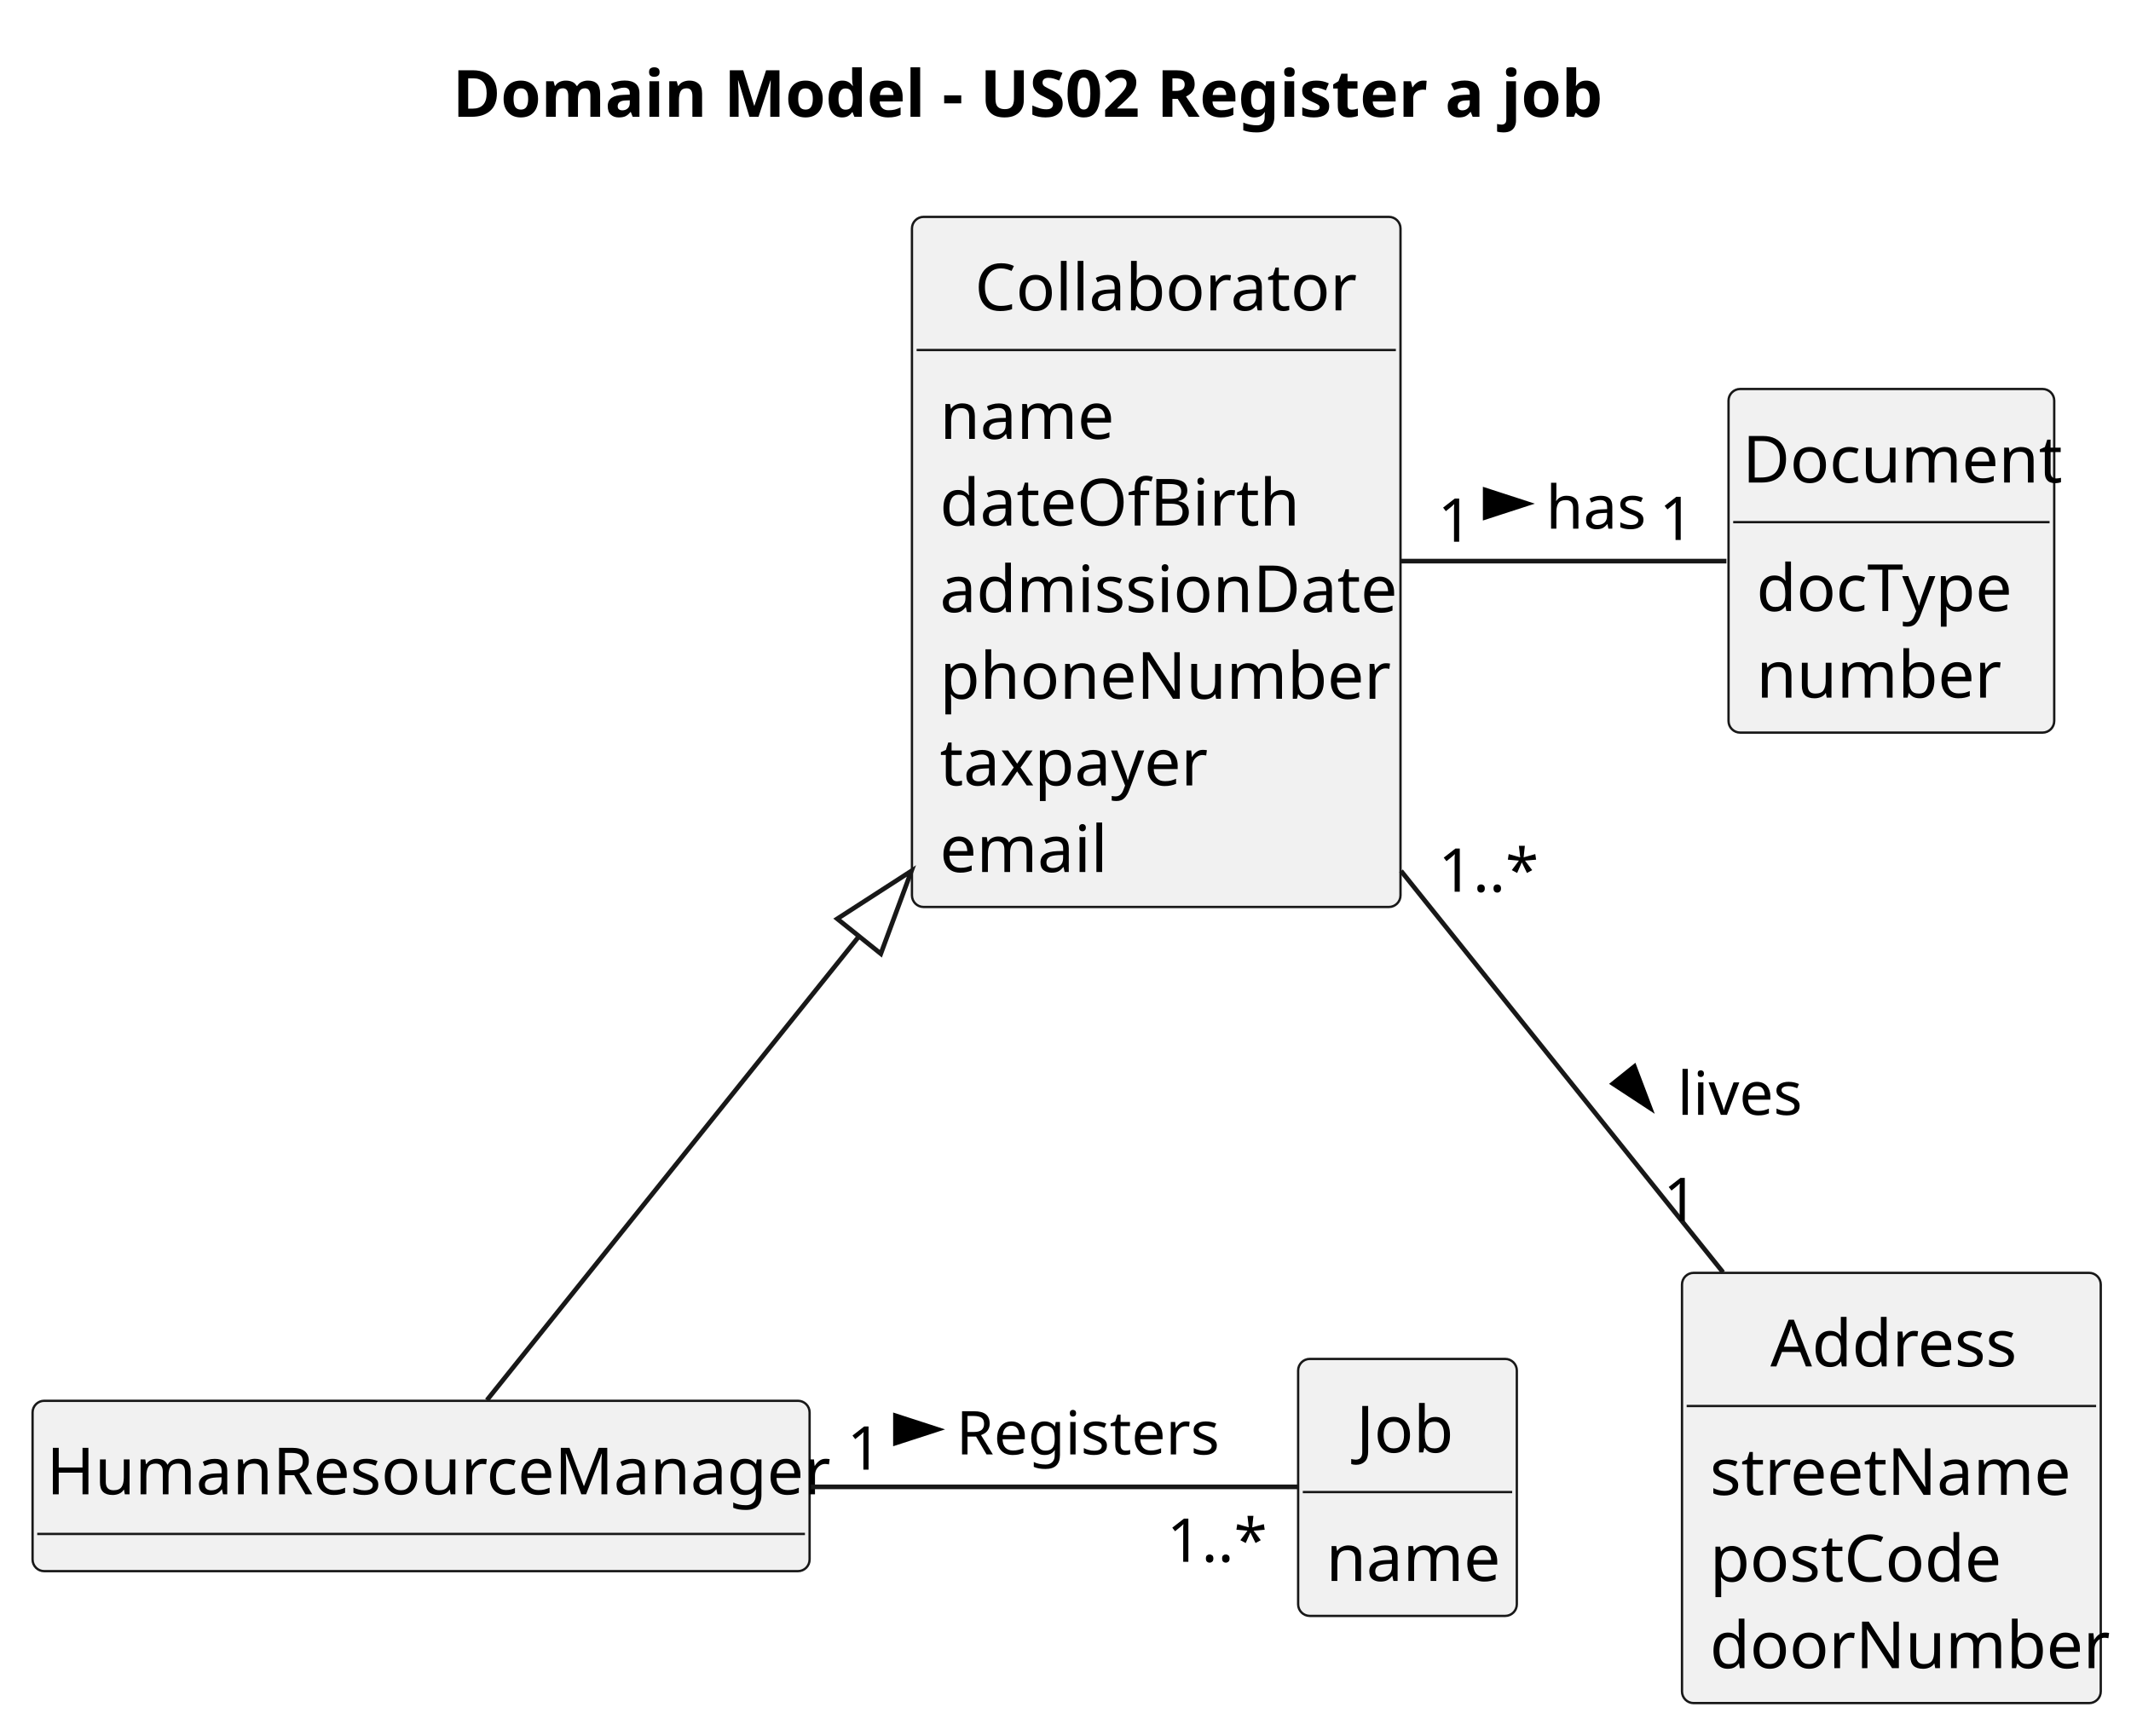
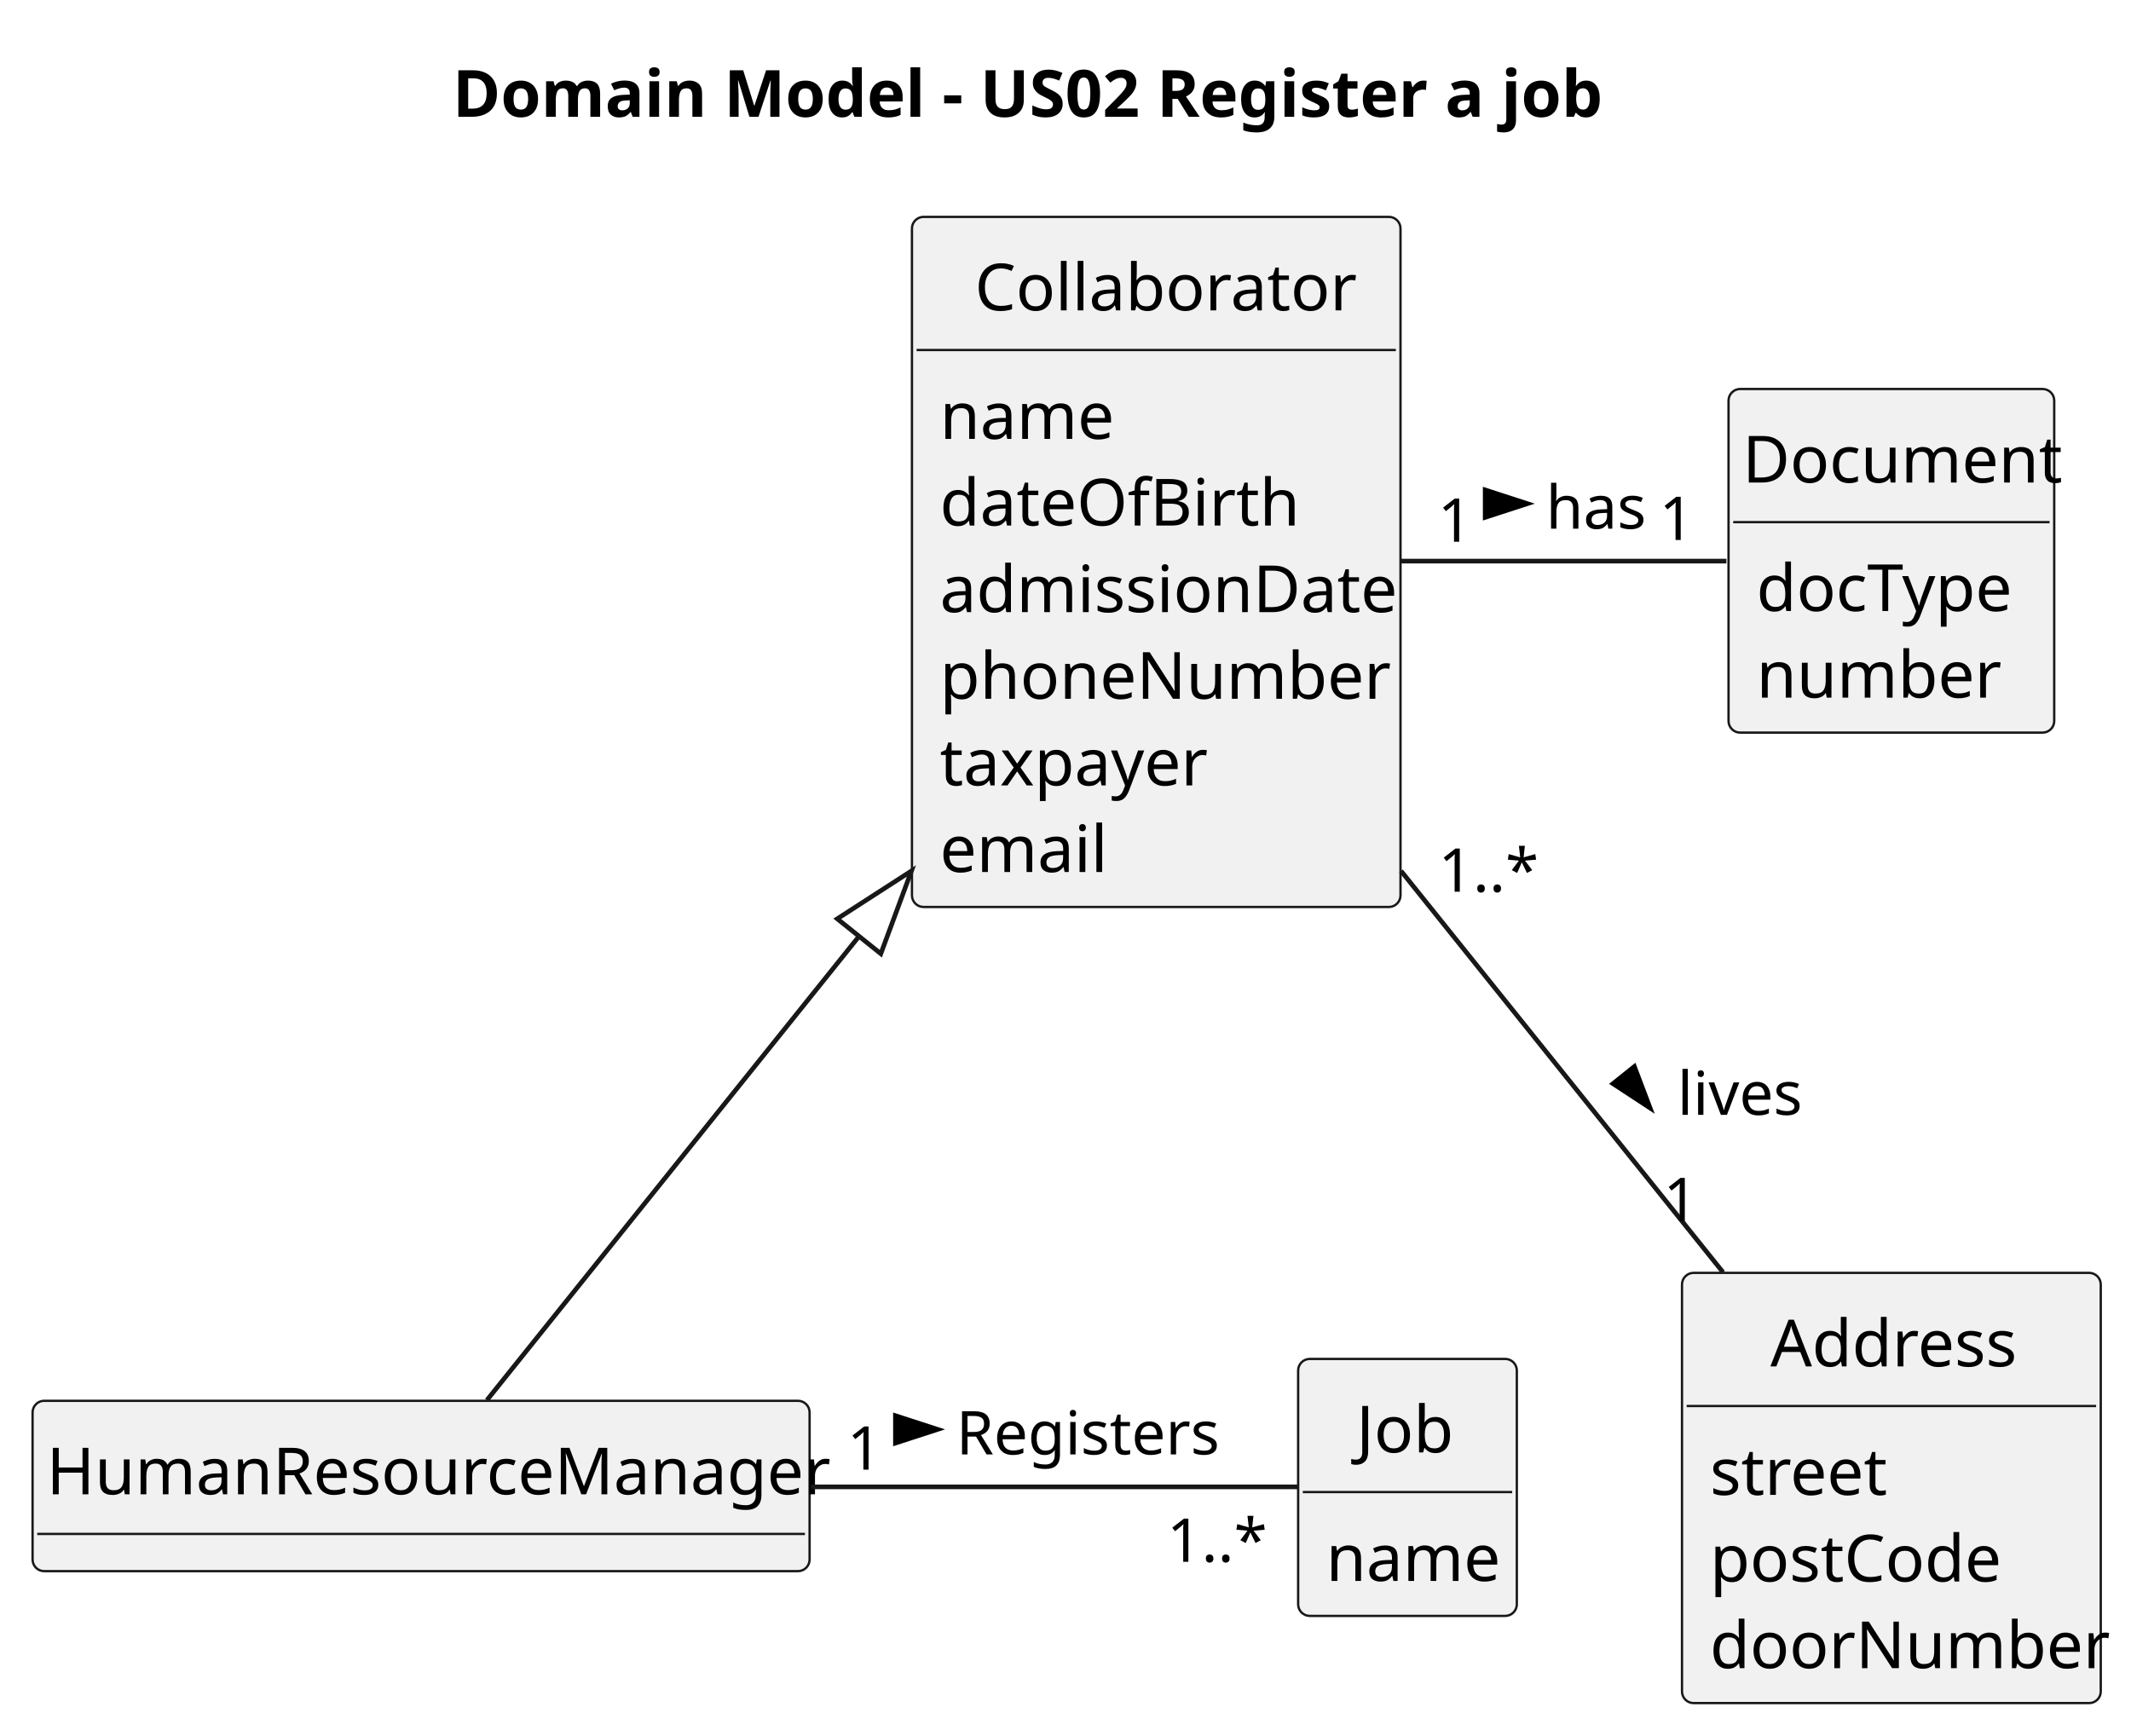
<svg xmlns="http://www.w3.org/2000/svg" contentStyleType="text/css" height="373px" preserveAspectRatio="none" style="width:458px;height:373px;background:#FFFFFF;" version="1.1" viewBox="0 0 458 373" width="458px" zoomAndPan="magnify">
  <defs />
  <g>
    <text fill="#000000" font-family="sans-serif" font-size="14" font-weight="bold" lengthAdjust="spacing" textLength="250" x="97.25" y="25.107">Domain Model - US02 Register a job</text>
    <g id="elem_HumanResourceManager">
      <rect codeLine="10" fill="#F1F1F1" height="36.621" id="HumanResourceManager" rx="2.5" ry="2.5" style="stroke:#181818;stroke-width:0.5;" width="167" x="7" y="301.121" />
      <text fill="#000000" font-family="sans-serif" font-size="14" lengthAdjust="spacing" textLength="161" x="10" y="321.228">HumanResourceManager</text>
      <line style="stroke:#181818;stroke-width:0.5;" x1="8" x2="173" y1="329.742" y2="329.742" />
    </g>
    <g id="elem_Collaborator">
      <rect codeLine="13" fill="#F1F1F1" height="148.348" id="Collaborator" rx="2.5" ry="2.5" style="stroke:#181818;stroke-width:0.5;" width="105" x="196" y="46.621" />
      <text fill="#000000" font-family="sans-serif" font-size="14" lengthAdjust="spacing" textLength="78" x="209.5" y="66.728">Collaborator</text>
      <line style="stroke:#181818;stroke-width:0.5;" x1="197" x2="300" y1="75.242" y2="75.242" />
      <text fill="#000000" font-family="sans-serif" font-size="14" lengthAdjust="spacing" textLength="35" x="202" y="94.35">name</text>
      <text fill="#000000" font-family="sans-serif" font-size="14" lengthAdjust="spacing" textLength="72" x="202" y="112.971">dateOfBirth</text>
      <text fill="#000000" font-family="sans-serif" font-size="14" lengthAdjust="spacing" textLength="93" x="202" y="131.592">admissionDate</text>
      <text fill="#000000" font-family="sans-serif" font-size="14" lengthAdjust="spacing" textLength="89" x="202" y="150.213">phoneNumber</text>
      <text fill="#000000" font-family="sans-serif" font-size="14" lengthAdjust="spacing" textLength="54" x="202" y="168.834">taxpayer</text>
      <text fill="#000000" font-family="sans-serif" font-size="14" lengthAdjust="spacing" textLength="33" x="202" y="187.455">email</text>
    </g>
    <g id="elem_Document">
      <rect codeLine="22" fill="#F1F1F1" height="73.863" id="Document" rx="2.5" ry="2.5" style="stroke:#181818;stroke-width:0.5;" width="70" x="371.5" y="83.621" />
      <text fill="#000000" font-family="sans-serif" font-size="14" lengthAdjust="spacing" textLength="64" x="374.5" y="103.728">Document</text>
      <line style="stroke:#181818;stroke-width:0.5;" x1="372.5" x2="440.5" y1="112.242" y2="112.242" />
      <text fill="#000000" font-family="sans-serif" font-size="14" lengthAdjust="spacing" textLength="55" x="377.5" y="131.35">docType</text>
      <text fill="#000000" font-family="sans-serif" font-size="14" lengthAdjust="spacing" textLength="48" x="377.5" y="149.971">number</text>
    </g>
    <g id="elem_Address">
      <rect codeLine="27" fill="#F1F1F1" height="92.484" id="Address" rx="2.5" ry="2.5" style="stroke:#181818;stroke-width:0.5;" width="90" x="361.5" y="273.621" />
      <text fill="#000000" font-family="sans-serif" font-size="14" lengthAdjust="spacing" textLength="52" x="380.5" y="293.728">Address</text>
      <line style="stroke:#181818;stroke-width:0.5;" x1="362.5" x2="450.5" y1="302.242" y2="302.242" />
-       <text fill="#000000" font-family="sans-serif" font-size="14" lengthAdjust="spacing" textLength="72" x="367.5" y="321.35">streetName</text>
+       <text fill="#000000" font-family="sans-serif" font-size="14" lengthAdjust="spacing" textLength="72" x="367.5" y="321.35">street</text>
      <text fill="#000000" font-family="sans-serif" font-size="14" lengthAdjust="spacing" textLength="61" x="367.5" y="339.971">postCode</text>
      <text fill="#000000" font-family="sans-serif" font-size="14" lengthAdjust="spacing" textLength="78" x="367.5" y="358.592">doorNumber</text>
    </g>
    <g id="elem_Job">
      <rect codeLine="33" fill="#F1F1F1" height="55.242" id="Job" rx="2.5" ry="2.5" style="stroke:#181818;stroke-width:0.5;" width="47" x="279" y="292.121" />
      <text fill="#000000" font-family="sans-serif" font-size="14" lengthAdjust="spacing" textLength="22" x="291.5" y="312.228">Job</text>
      <line style="stroke:#181818;stroke-width:0.5;" x1="280" x2="325" y1="320.742" y2="320.742" />
      <text fill="#000000" font-family="sans-serif" font-size="14" lengthAdjust="spacing" textLength="35" x="285" y="339.85">name</text>
    </g>
    <g id="link_Collaborator_Document">
      <path codeLine="37" d="M301.11,120.621 C324.09,120.621 350.44,120.621 371.04,120.621 " fill="none" id="Collaborator-Document" style="stroke:#181818;stroke-width:1.0;" />
      <polygon fill="#000000" points="328.25,108.267,319.205,105.328,319.205,111.206,328.25,108.267" style="stroke:#000000;stroke-width:1.0;" />
      <text fill="#000000" font-family="sans-serif" font-size="13" lengthAdjust="spacing" textLength="21" x="332.25" y="113.649">has</text>
      <text fill="#000000" font-family="sans-serif" font-size="13" lengthAdjust="spacing" textLength="7" x="309" y="116.45">1</text>
      <text fill="#000000" font-family="sans-serif" font-size="13" lengthAdjust="spacing" textLength="7" x="356.613" y="116.07">1</text>
    </g>
    <g id="link_Collaborator_Address">
      <path codeLine="39" d="M301.11,187.221 C323.82,215.541 349.82,247.951 370.32,273.501 " fill="none" id="Collaborator-Address" style="stroke:#181818;stroke-width:1.0;" />
      <polygon fill="#000000" points="354.629,238.167,351.261,229.272,346.676,232.95,354.629,238.167" style="stroke:#000000;stroke-width:1.0;" />
      <text fill="#000000" font-family="sans-serif" font-size="13" lengthAdjust="spacing" textLength="25" x="360.5" y="239.649">lives</text>
      <text fill="#000000" font-family="sans-serif" font-size="13" lengthAdjust="spacing" textLength="20" x="309.132" y="191.69">1..*</text>
      <text fill="#000000" font-family="sans-serif" font-size="13" lengthAdjust="spacing" textLength="7" x="357.492" y="262.493">1</text>
    </g>
    <g id="link_Collaborator_HumanResourceManager">
      <path codeLine="41" d="M184.628,201.262 C152.488,241.332 125.03,275.571 104.65,300.981 " fill="none" id="Collaborator-backto-HumanResourceManager" style="stroke:#181818;stroke-width:1.0;" />
      <polygon fill="none" points="195.89,187.221,179.947,197.508,189.308,205.017,195.89,187.221" style="stroke:#181818;stroke-width:1.0;" />
    </g>
    <g id="link_HumanResourceManager_Job">
      <path codeLine="43" d="M174.29,319.621 C212.02,319.621 253.68,319.621 278.97,319.621 " fill="none" id="HumanResourceManager-Job" style="stroke:#181818;stroke-width:1.0;" />
      <polygon fill="#000000" points="201.5,307.267,192.455,304.328,192.455,310.205,201.5,307.267" style="stroke:#000000;stroke-width:1.0;" />
      <text fill="#000000" font-family="sans-serif" font-size="13" lengthAdjust="spacing" textLength="55" x="205.5" y="312.649">Registers</text>
      <text fill="#000000" font-family="sans-serif" font-size="13" lengthAdjust="spacing" textLength="7" x="182.064" y="315.922">1</text>
      <text fill="#000000" font-family="sans-serif" font-size="13" lengthAdjust="spacing" textLength="20" x="250.797" y="335.727">1..*</text>
    </g>
  </g>
</svg>
